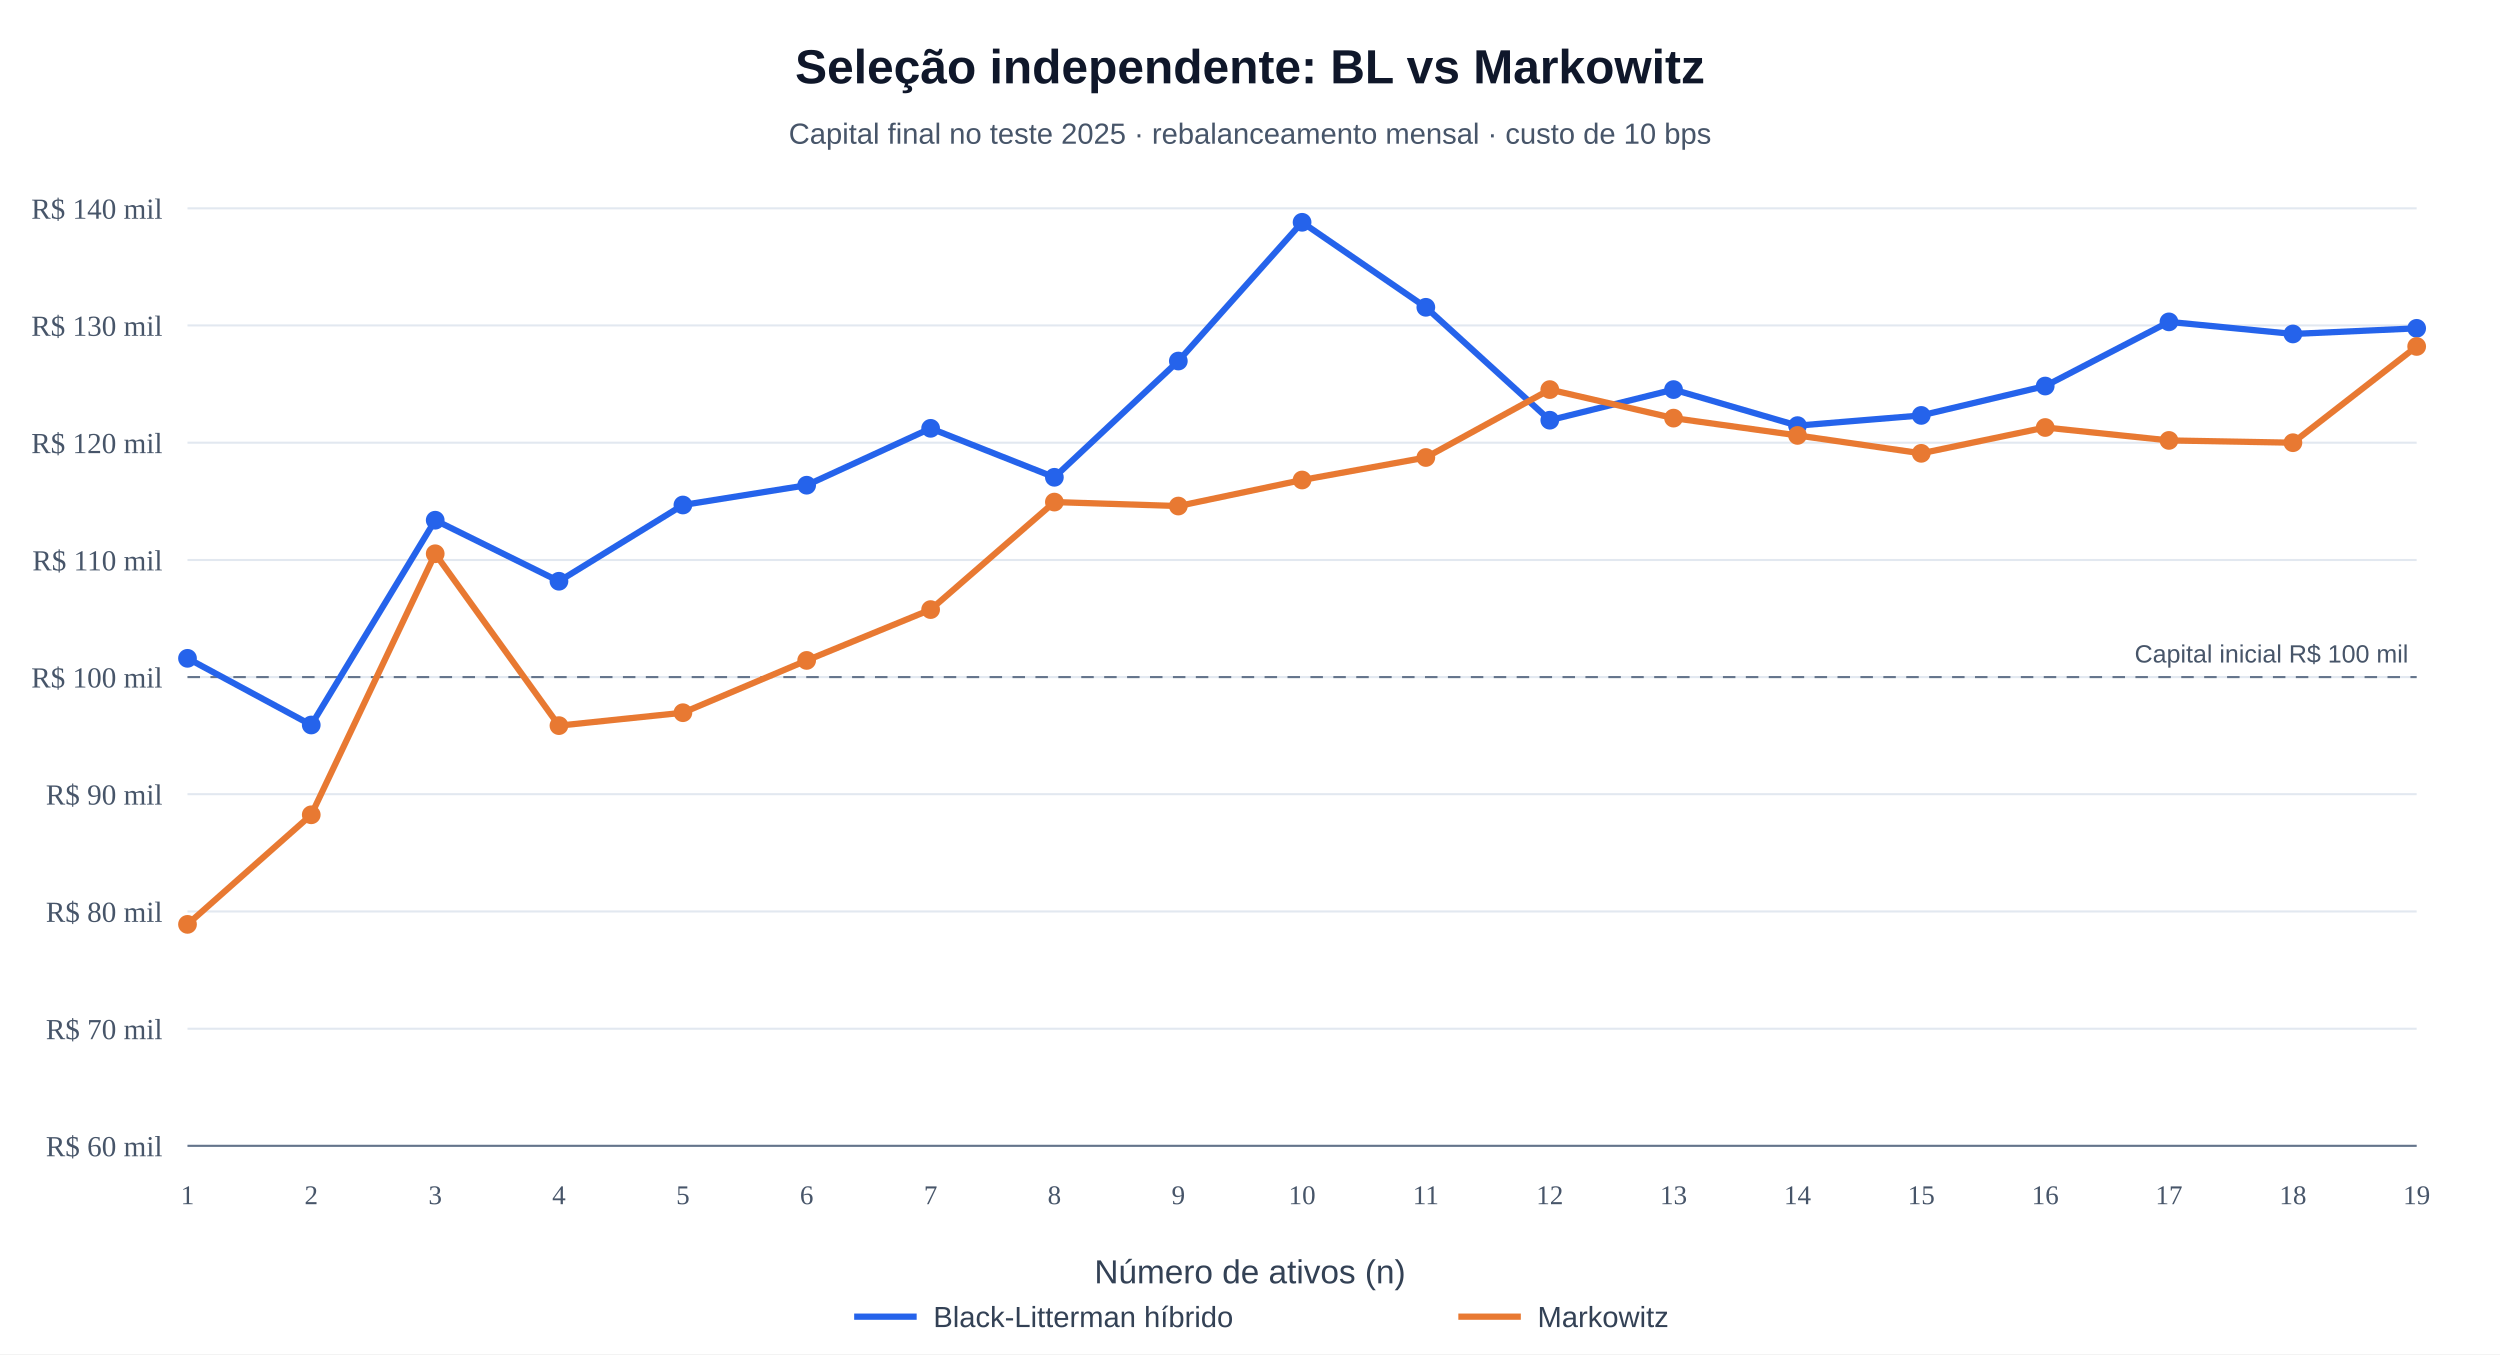
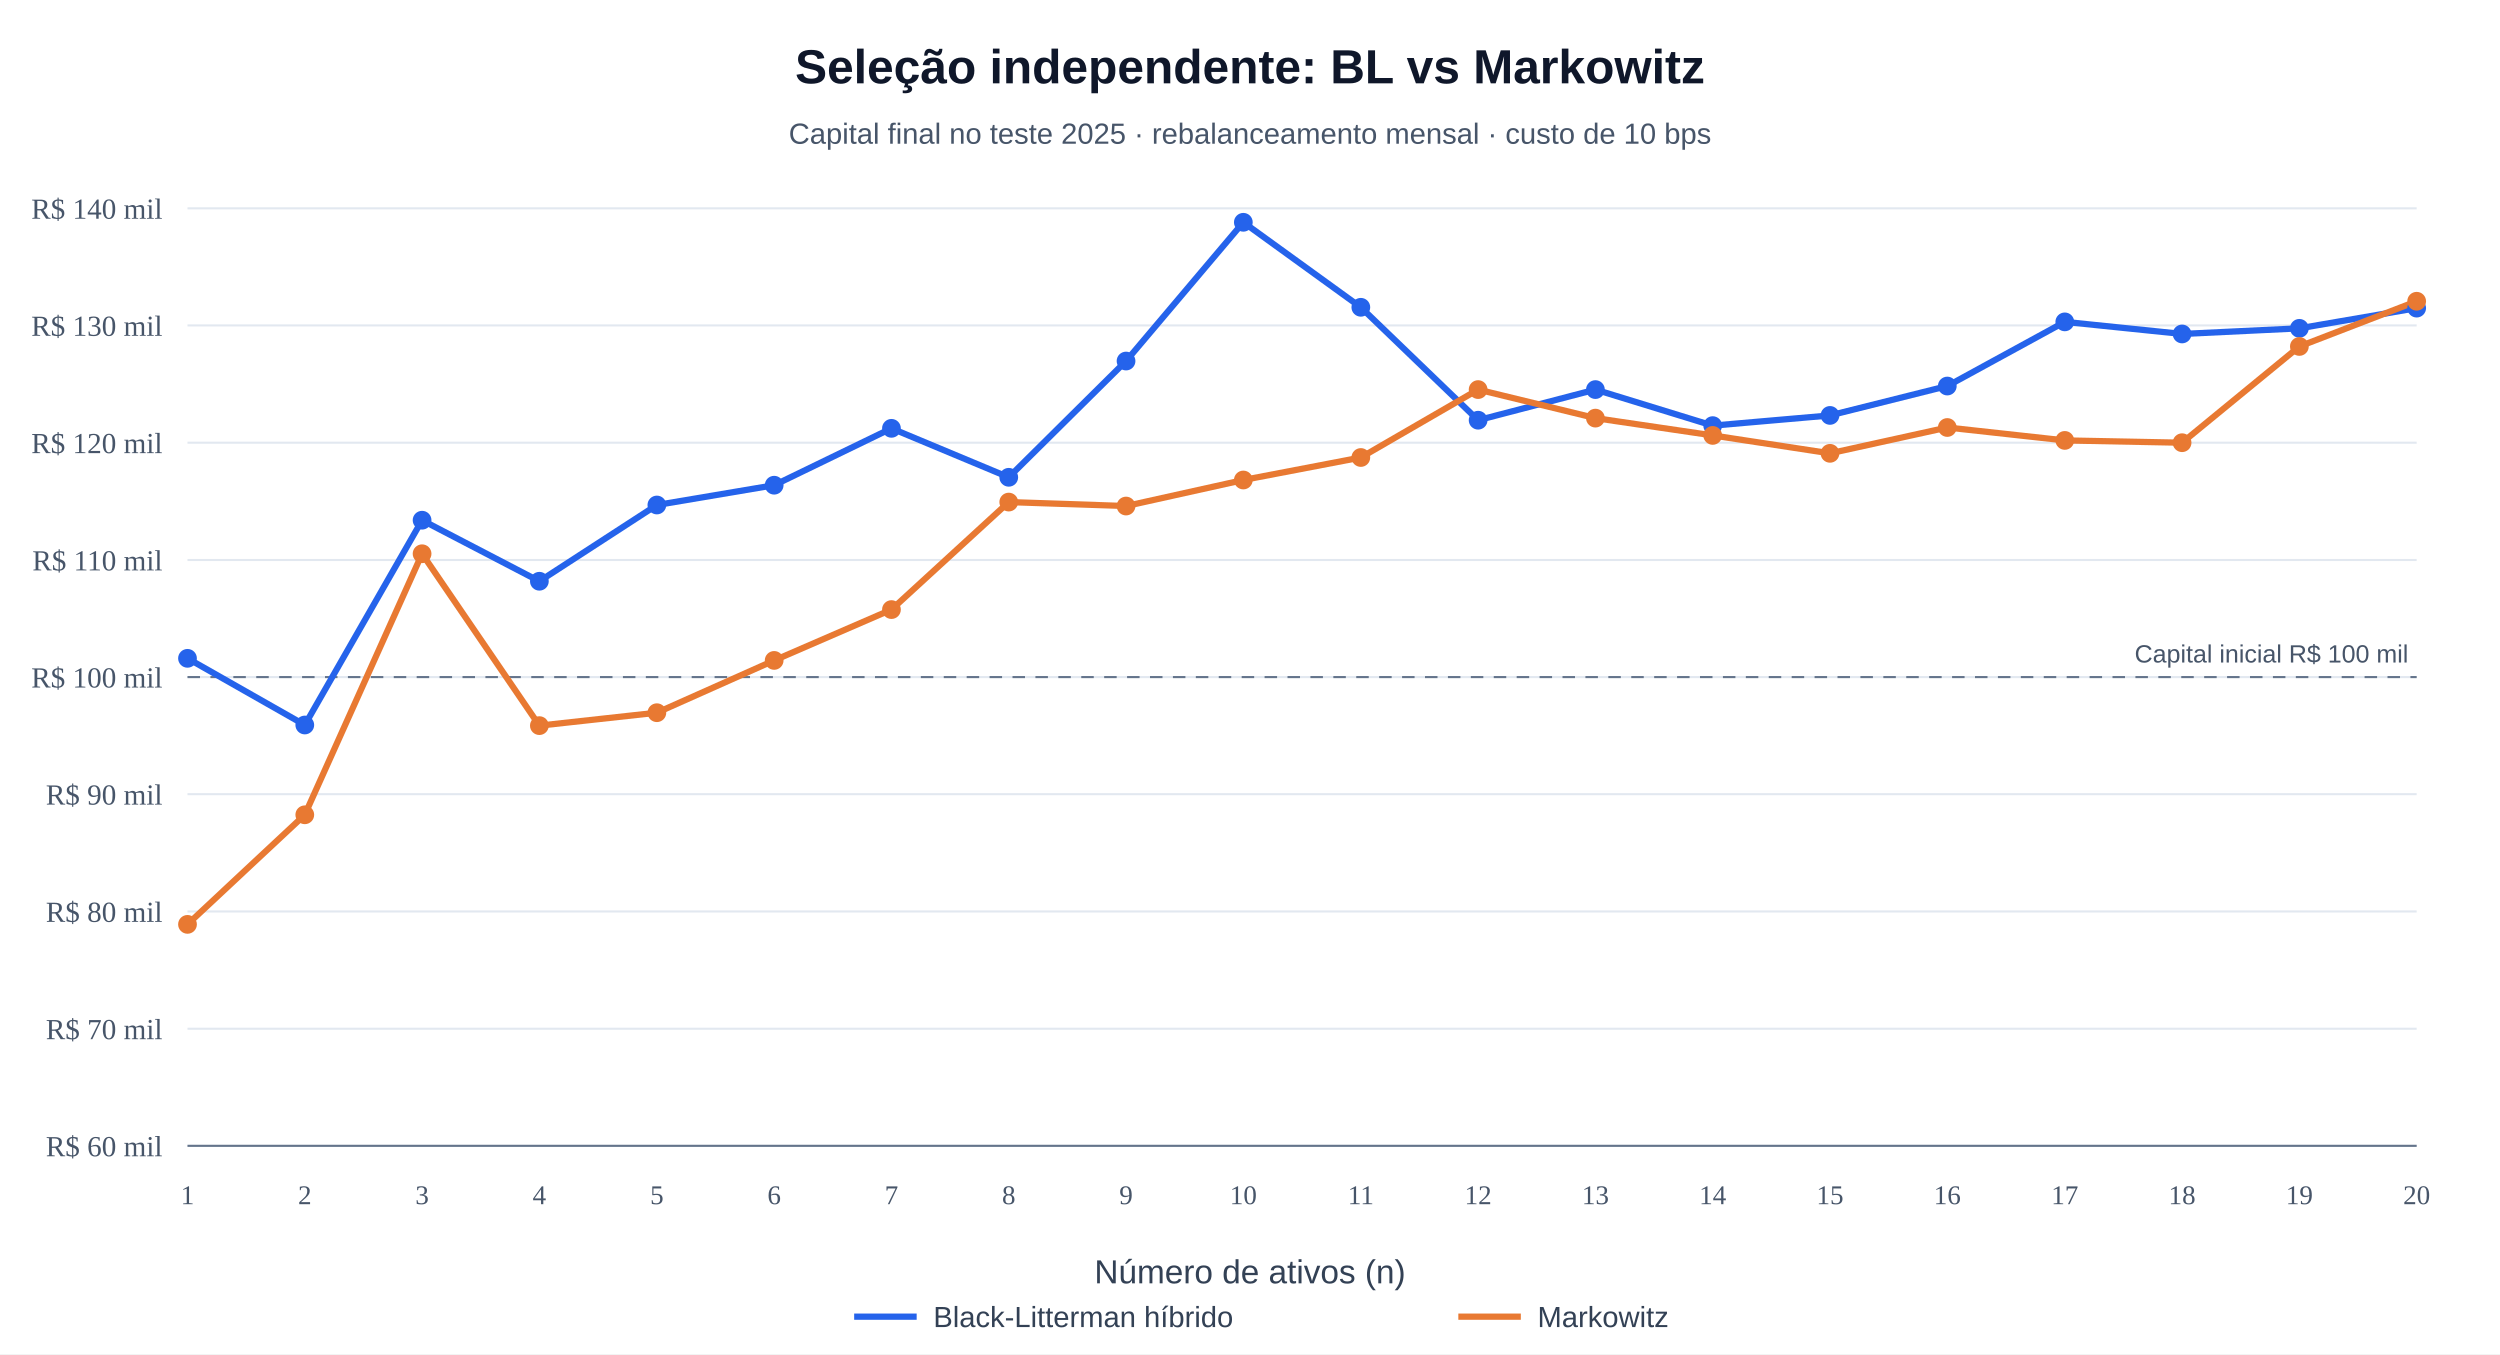
<svg xmlns="http://www.w3.org/2000/svg" width="1200" height="650" viewBox="0 0 1200 650">
  <rect width="100%" height="100%" fill="white" />
  <text x="600.0" y="40" text-anchor="middle" font-family="Arial,sans-serif" font-size="23" font-weight="bold" fill="#0f172a">Seleção independente: BL vs Markowitz</text>
  <text x="600.0" y="69" text-anchor="middle" font-family="Arial,sans-serif" font-size="14" fill="#475569">Capital final no teste 2025 · rebalanceamento mensal · custo de 10 bps</text>
  <line x1="90" y1="550.0" x2="1160" y2="550.0" stroke="#e2e8f0" />
  <text x="78" y="555.0" text-anchor="end" font-size="14" fill="#475569">R$ 60 mil</text>
  <line x1="90" y1="493.8" x2="1160" y2="493.8" stroke="#e2e8f0" />
  <text x="78" y="498.8" text-anchor="end" font-size="14" fill="#475569">R$ 70 mil</text>
  <line x1="90" y1="437.5" x2="1160" y2="437.5" stroke="#e2e8f0" />
  <text x="78" y="442.5" text-anchor="end" font-size="14" fill="#475569">R$ 80 mil</text>
  <line x1="90" y1="381.2" x2="1160" y2="381.2" stroke="#e2e8f0" />
  <text x="78" y="386.2" text-anchor="end" font-size="14" fill="#475569">R$ 90 mil</text>
  <line x1="90" y1="325.0" x2="1160" y2="325.0" stroke="#e2e8f0" />
  <text x="78" y="330.0" text-anchor="end" font-size="14" fill="#475569">R$ 100 mil</text>
  <line x1="90" y1="268.8" x2="1160" y2="268.8" stroke="#e2e8f0" />
  <text x="78" y="273.8" text-anchor="end" font-size="14" fill="#475569">R$ 110 mil</text>
  <line x1="90" y1="212.5" x2="1160" y2="212.5" stroke="#e2e8f0" />
  <text x="78" y="217.5" text-anchor="end" font-size="14" fill="#475569">R$ 120 mil</text>
  <line x1="90" y1="156.2" x2="1160" y2="156.2" stroke="#e2e8f0" />
  <text x="78" y="161.2" text-anchor="end" font-size="14" fill="#475569">R$ 130 mil</text>
  <line x1="90" y1="100.0" x2="1160" y2="100.0" stroke="#e2e8f0" />
  <text x="78" y="105.0" text-anchor="end" font-size="14" fill="#475569">R$ 140 mil</text>
  <line x1="90" y1="325.0" x2="1160" y2="325.0" stroke="#64748b" stroke-dasharray="6 5" />
  <text x="1156" y="318.0" text-anchor="end" font-family="Arial,sans-serif" font-size="12" fill="#475569">Capital inicial R$ 100 mil</text>
-   <polyline points="90.0,316.0 149.4,348.0 208.9,249.7 268.3,279.0 327.8,242.4 387.2,232.9 446.7,205.6 506.1,229.1 565.6,173.3 625.0,106.7 684.4,147.5 743.9,201.7 803.3,187.0 862.8,204.3 922.2,199.4 981.7,185.3 1041.1,154.5 1100.6,160.3 1160.0,157.6" fill="none" stroke="#2563eb" stroke-width="3" />
-   <polyline points="90.0,443.7 149.4,391.1 208.9,265.8 268.3,348.3 327.8,342.1 387.2,317.0 446.7,292.6 506.1,241.0 565.6,242.9 625.0,230.4 684.4,219.6 743.9,187.0 803.3,200.7 862.8,209.0 922.2,217.6 981.7,205.2 1041.1,211.4 1100.6,212.5 1160.0,166.3" fill="none" stroke="#e87932" stroke-width="3" />
+   <polyline points="90.0,316.0 146.3,348.0 202.6,249.7 258.9,279.0 315.3,242.4 371.6,232.9 427.9,205.6 484.2,229.1 540.5,173.3 596.8,106.7 653.2,147.5 709.5,201.7 765.8,187.0 822.1,204.3 878.4,199.4 934.7,185.3 991.1,154.5 1047.4,160.3 1103.7,157.6 1160.0,147.9" fill="none" stroke="#2563eb" stroke-width="3" />
+   <polyline points="90.0,443.7 146.3,391.1 202.6,265.8 258.9,348.3 315.3,342.1 371.6,317.0 427.9,292.6 484.2,241.0 540.5,242.9 596.8,230.4 653.2,219.6 709.5,187.0 765.8,200.7 822.1,209.0 878.4,217.6 934.7,205.2 991.1,211.4 1047.4,212.5 1103.7,166.3 1160.0,144.6" fill="none" stroke="#e87932" stroke-width="3" />
  <circle cx="90.0" cy="316.0" r="4.5" fill="#2563eb" />
-   <circle cx="149.4" cy="348.0" r="4.5" fill="#2563eb" />
-   <circle cx="208.9" cy="249.7" r="4.5" fill="#2563eb" />
-   <circle cx="268.3" cy="279.0" r="4.5" fill="#2563eb" />
-   <circle cx="327.8" cy="242.4" r="4.5" fill="#2563eb" />
-   <circle cx="387.2" cy="232.9" r="4.5" fill="#2563eb" />
-   <circle cx="446.7" cy="205.6" r="4.5" fill="#2563eb" />
-   <circle cx="506.1" cy="229.1" r="4.5" fill="#2563eb" />
-   <circle cx="565.6" cy="173.3" r="4.5" fill="#2563eb" />
-   <circle cx="625.0" cy="106.7" r="4.5" fill="#2563eb" />
-   <circle cx="684.4" cy="147.5" r="4.5" fill="#2563eb" />
-   <circle cx="743.9" cy="201.7" r="4.5" fill="#2563eb" />
-   <circle cx="803.3" cy="187.0" r="4.5" fill="#2563eb" />
-   <circle cx="862.8" cy="204.3" r="4.5" fill="#2563eb" />
-   <circle cx="922.2" cy="199.4" r="4.5" fill="#2563eb" />
-   <circle cx="981.7" cy="185.3" r="4.5" fill="#2563eb" />
-   <circle cx="1041.1" cy="154.5" r="4.5" fill="#2563eb" />
-   <circle cx="1100.6" cy="160.3" r="4.5" fill="#2563eb" />
-   <circle cx="1160.0" cy="157.6" r="4.5" fill="#2563eb" />
+   <circle cx="146.3" cy="348.0" r="4.5" fill="#2563eb" />
+   <circle cx="202.6" cy="249.7" r="4.5" fill="#2563eb" />
+   <circle cx="258.9" cy="279.0" r="4.5" fill="#2563eb" />
+   <circle cx="315.3" cy="242.4" r="4.5" fill="#2563eb" />
+   <circle cx="371.6" cy="232.9" r="4.5" fill="#2563eb" />
+   <circle cx="427.9" cy="205.6" r="4.5" fill="#2563eb" />
+   <circle cx="484.2" cy="229.1" r="4.5" fill="#2563eb" />
+   <circle cx="540.5" cy="173.3" r="4.5" fill="#2563eb" />
+   <circle cx="596.8" cy="106.7" r="4.5" fill="#2563eb" />
+   <circle cx="653.2" cy="147.5" r="4.5" fill="#2563eb" />
+   <circle cx="709.5" cy="201.7" r="4.5" fill="#2563eb" />
+   <circle cx="765.8" cy="187.0" r="4.5" fill="#2563eb" />
+   <circle cx="822.1" cy="204.3" r="4.5" fill="#2563eb" />
+   <circle cx="878.4" cy="199.4" r="4.5" fill="#2563eb" />
+   <circle cx="934.7" cy="185.3" r="4.5" fill="#2563eb" />
+   <circle cx="991.1" cy="154.5" r="4.5" fill="#2563eb" />
+   <circle cx="1047.4" cy="160.3" r="4.5" fill="#2563eb" />
+   <circle cx="1103.7" cy="157.6" r="4.5" fill="#2563eb" />
+   <circle cx="1160.0" cy="147.9" r="4.5" fill="#2563eb" />
  <circle cx="90.0" cy="443.7" r="4.5" fill="#e87932" />
-   <circle cx="149.4" cy="391.1" r="4.5" fill="#e87932" />
-   <circle cx="208.9" cy="265.8" r="4.5" fill="#e87932" />
-   <circle cx="268.3" cy="348.3" r="4.5" fill="#e87932" />
-   <circle cx="327.8" cy="342.1" r="4.5" fill="#e87932" />
-   <circle cx="387.2" cy="317.0" r="4.5" fill="#e87932" />
-   <circle cx="446.7" cy="292.6" r="4.5" fill="#e87932" />
-   <circle cx="506.1" cy="241.0" r="4.5" fill="#e87932" />
-   <circle cx="565.6" cy="242.9" r="4.5" fill="#e87932" />
-   <circle cx="625.0" cy="230.4" r="4.5" fill="#e87932" />
-   <circle cx="684.4" cy="219.6" r="4.5" fill="#e87932" />
-   <circle cx="743.9" cy="187.0" r="4.5" fill="#e87932" />
-   <circle cx="803.3" cy="200.7" r="4.5" fill="#e87932" />
-   <circle cx="862.8" cy="209.0" r="4.5" fill="#e87932" />
-   <circle cx="922.2" cy="217.6" r="4.5" fill="#e87932" />
-   <circle cx="981.7" cy="205.2" r="4.5" fill="#e87932" />
-   <circle cx="1041.1" cy="211.4" r="4.5" fill="#e87932" />
-   <circle cx="1100.6" cy="212.5" r="4.5" fill="#e87932" />
-   <circle cx="1160.0" cy="166.3" r="4.5" fill="#e87932" />
+   <circle cx="146.3" cy="391.1" r="4.5" fill="#e87932" />
+   <circle cx="202.6" cy="265.8" r="4.5" fill="#e87932" />
+   <circle cx="258.9" cy="348.3" r="4.5" fill="#e87932" />
+   <circle cx="315.3" cy="342.1" r="4.5" fill="#e87932" />
+   <circle cx="371.6" cy="317.0" r="4.5" fill="#e87932" />
+   <circle cx="427.9" cy="292.6" r="4.5" fill="#e87932" />
+   <circle cx="484.2" cy="241.0" r="4.5" fill="#e87932" />
+   <circle cx="540.5" cy="242.9" r="4.5" fill="#e87932" />
+   <circle cx="596.8" cy="230.4" r="4.5" fill="#e87932" />
+   <circle cx="653.2" cy="219.6" r="4.5" fill="#e87932" />
+   <circle cx="709.5" cy="187.0" r="4.5" fill="#e87932" />
+   <circle cx="765.8" cy="200.7" r="4.5" fill="#e87932" />
+   <circle cx="822.1" cy="209.0" r="4.5" fill="#e87932" />
+   <circle cx="878.4" cy="217.6" r="4.5" fill="#e87932" />
+   <circle cx="934.7" cy="205.2" r="4.5" fill="#e87932" />
+   <circle cx="991.1" cy="211.4" r="4.5" fill="#e87932" />
+   <circle cx="1047.4" cy="212.5" r="4.5" fill="#e87932" />
+   <circle cx="1103.7" cy="166.3" r="4.5" fill="#e87932" />
+   <circle cx="1160.0" cy="144.6" r="4.5" fill="#e87932" />
  <line x1="90" y1="550" x2="1160" y2="550" stroke="#64748b" />
  <text x="90.0" y="578" text-anchor="middle" font-size="13" fill="#475569">1</text>
-   <text x="149.4" y="578" text-anchor="middle" font-size="13" fill="#475569">2</text>
-   <text x="208.9" y="578" text-anchor="middle" font-size="13" fill="#475569">3</text>
-   <text x="268.3" y="578" text-anchor="middle" font-size="13" fill="#475569">4</text>
-   <text x="327.8" y="578" text-anchor="middle" font-size="13" fill="#475569">5</text>
-   <text x="387.2" y="578" text-anchor="middle" font-size="13" fill="#475569">6</text>
-   <text x="446.7" y="578" text-anchor="middle" font-size="13" fill="#475569">7</text>
-   <text x="506.1" y="578" text-anchor="middle" font-size="13" fill="#475569">8</text>
-   <text x="565.6" y="578" text-anchor="middle" font-size="13" fill="#475569">9</text>
-   <text x="625.0" y="578" text-anchor="middle" font-size="13" fill="#475569">10</text>
-   <text x="684.4" y="578" text-anchor="middle" font-size="13" fill="#475569">11</text>
-   <text x="743.9" y="578" text-anchor="middle" font-size="13" fill="#475569">12</text>
-   <text x="803.3" y="578" text-anchor="middle" font-size="13" fill="#475569">13</text>
-   <text x="862.8" y="578" text-anchor="middle" font-size="13" fill="#475569">14</text>
-   <text x="922.2" y="578" text-anchor="middle" font-size="13" fill="#475569">15</text>
-   <text x="981.7" y="578" text-anchor="middle" font-size="13" fill="#475569">16</text>
-   <text x="1041.1" y="578" text-anchor="middle" font-size="13" fill="#475569">17</text>
-   <text x="1100.6" y="578" text-anchor="middle" font-size="13" fill="#475569">18</text>
-   <text x="1160.0" y="578" text-anchor="middle" font-size="13" fill="#475569">19</text>
+   <text x="146.3" y="578" text-anchor="middle" font-size="13" fill="#475569">2</text>
+   <text x="202.6" y="578" text-anchor="middle" font-size="13" fill="#475569">3</text>
+   <text x="258.9" y="578" text-anchor="middle" font-size="13" fill="#475569">4</text>
+   <text x="315.3" y="578" text-anchor="middle" font-size="13" fill="#475569">5</text>
+   <text x="371.6" y="578" text-anchor="middle" font-size="13" fill="#475569">6</text>
+   <text x="427.9" y="578" text-anchor="middle" font-size="13" fill="#475569">7</text>
+   <text x="484.2" y="578" text-anchor="middle" font-size="13" fill="#475569">8</text>
+   <text x="540.5" y="578" text-anchor="middle" font-size="13" fill="#475569">9</text>
+   <text x="596.8" y="578" text-anchor="middle" font-size="13" fill="#475569">10</text>
+   <text x="653.2" y="578" text-anchor="middle" font-size="13" fill="#475569">11</text>
+   <text x="709.5" y="578" text-anchor="middle" font-size="13" fill="#475569">12</text>
+   <text x="765.8" y="578" text-anchor="middle" font-size="13" fill="#475569">13</text>
+   <text x="822.1" y="578" text-anchor="middle" font-size="13" fill="#475569">14</text>
+   <text x="878.4" y="578" text-anchor="middle" font-size="13" fill="#475569">15</text>
+   <text x="934.7" y="578" text-anchor="middle" font-size="13" fill="#475569">16</text>
+   <text x="991.1" y="578" text-anchor="middle" font-size="13" fill="#475569">17</text>
+   <text x="1047.4" y="578" text-anchor="middle" font-size="13" fill="#475569">18</text>
+   <text x="1103.7" y="578" text-anchor="middle" font-size="13" fill="#475569">19</text>
+   <text x="1160.0" y="578" text-anchor="middle" font-size="13" fill="#475569">20</text>
  <text x="600.0" y="616" text-anchor="middle" font-family="Arial,sans-serif" font-size="16" fill="#334155">Número de ativos (n)</text>
  <line x1="410" y1="632" x2="440" y2="632" stroke="#2563eb" stroke-width="3" />
  <text x="448" y="637" font-family="Arial,sans-serif" font-size="14" fill="#334155">Black-Litterman híbrido</text>
  <line x1="700" y1="632" x2="730" y2="632" stroke="#e87932" stroke-width="3" />
  <text x="738" y="637" font-family="Arial,sans-serif" font-size="14" fill="#334155">Markowitz</text>
</svg>
